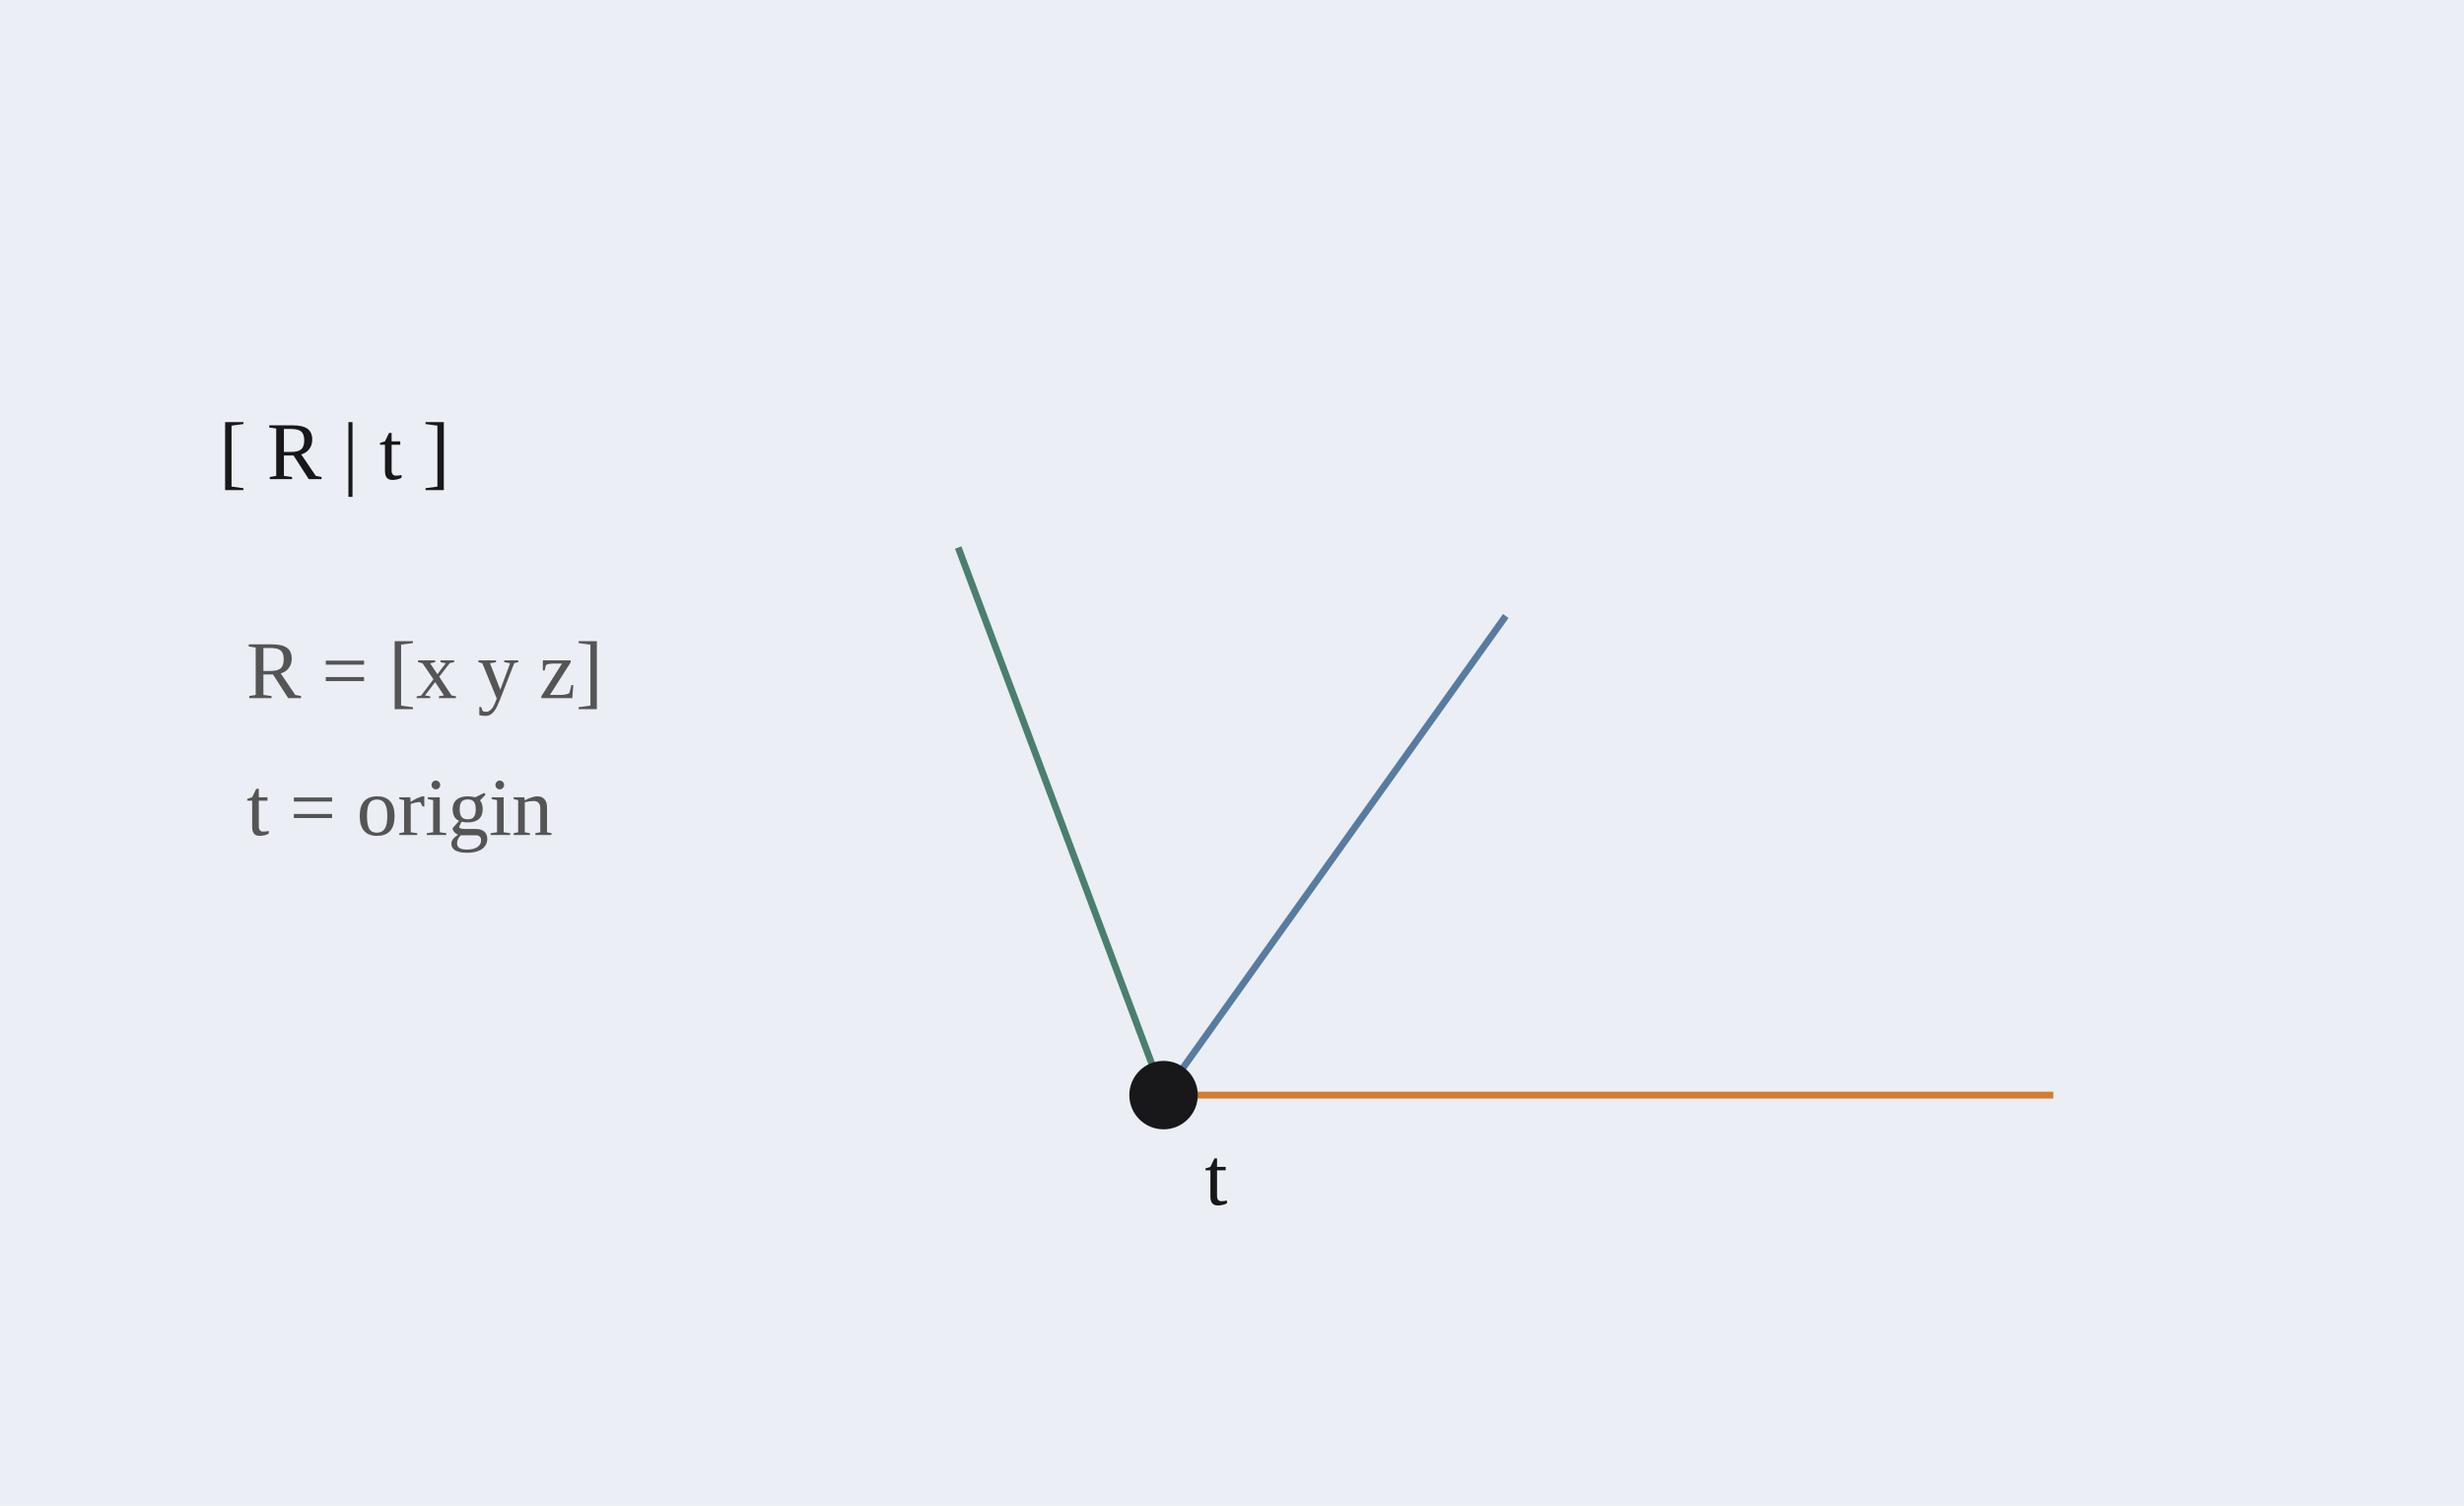
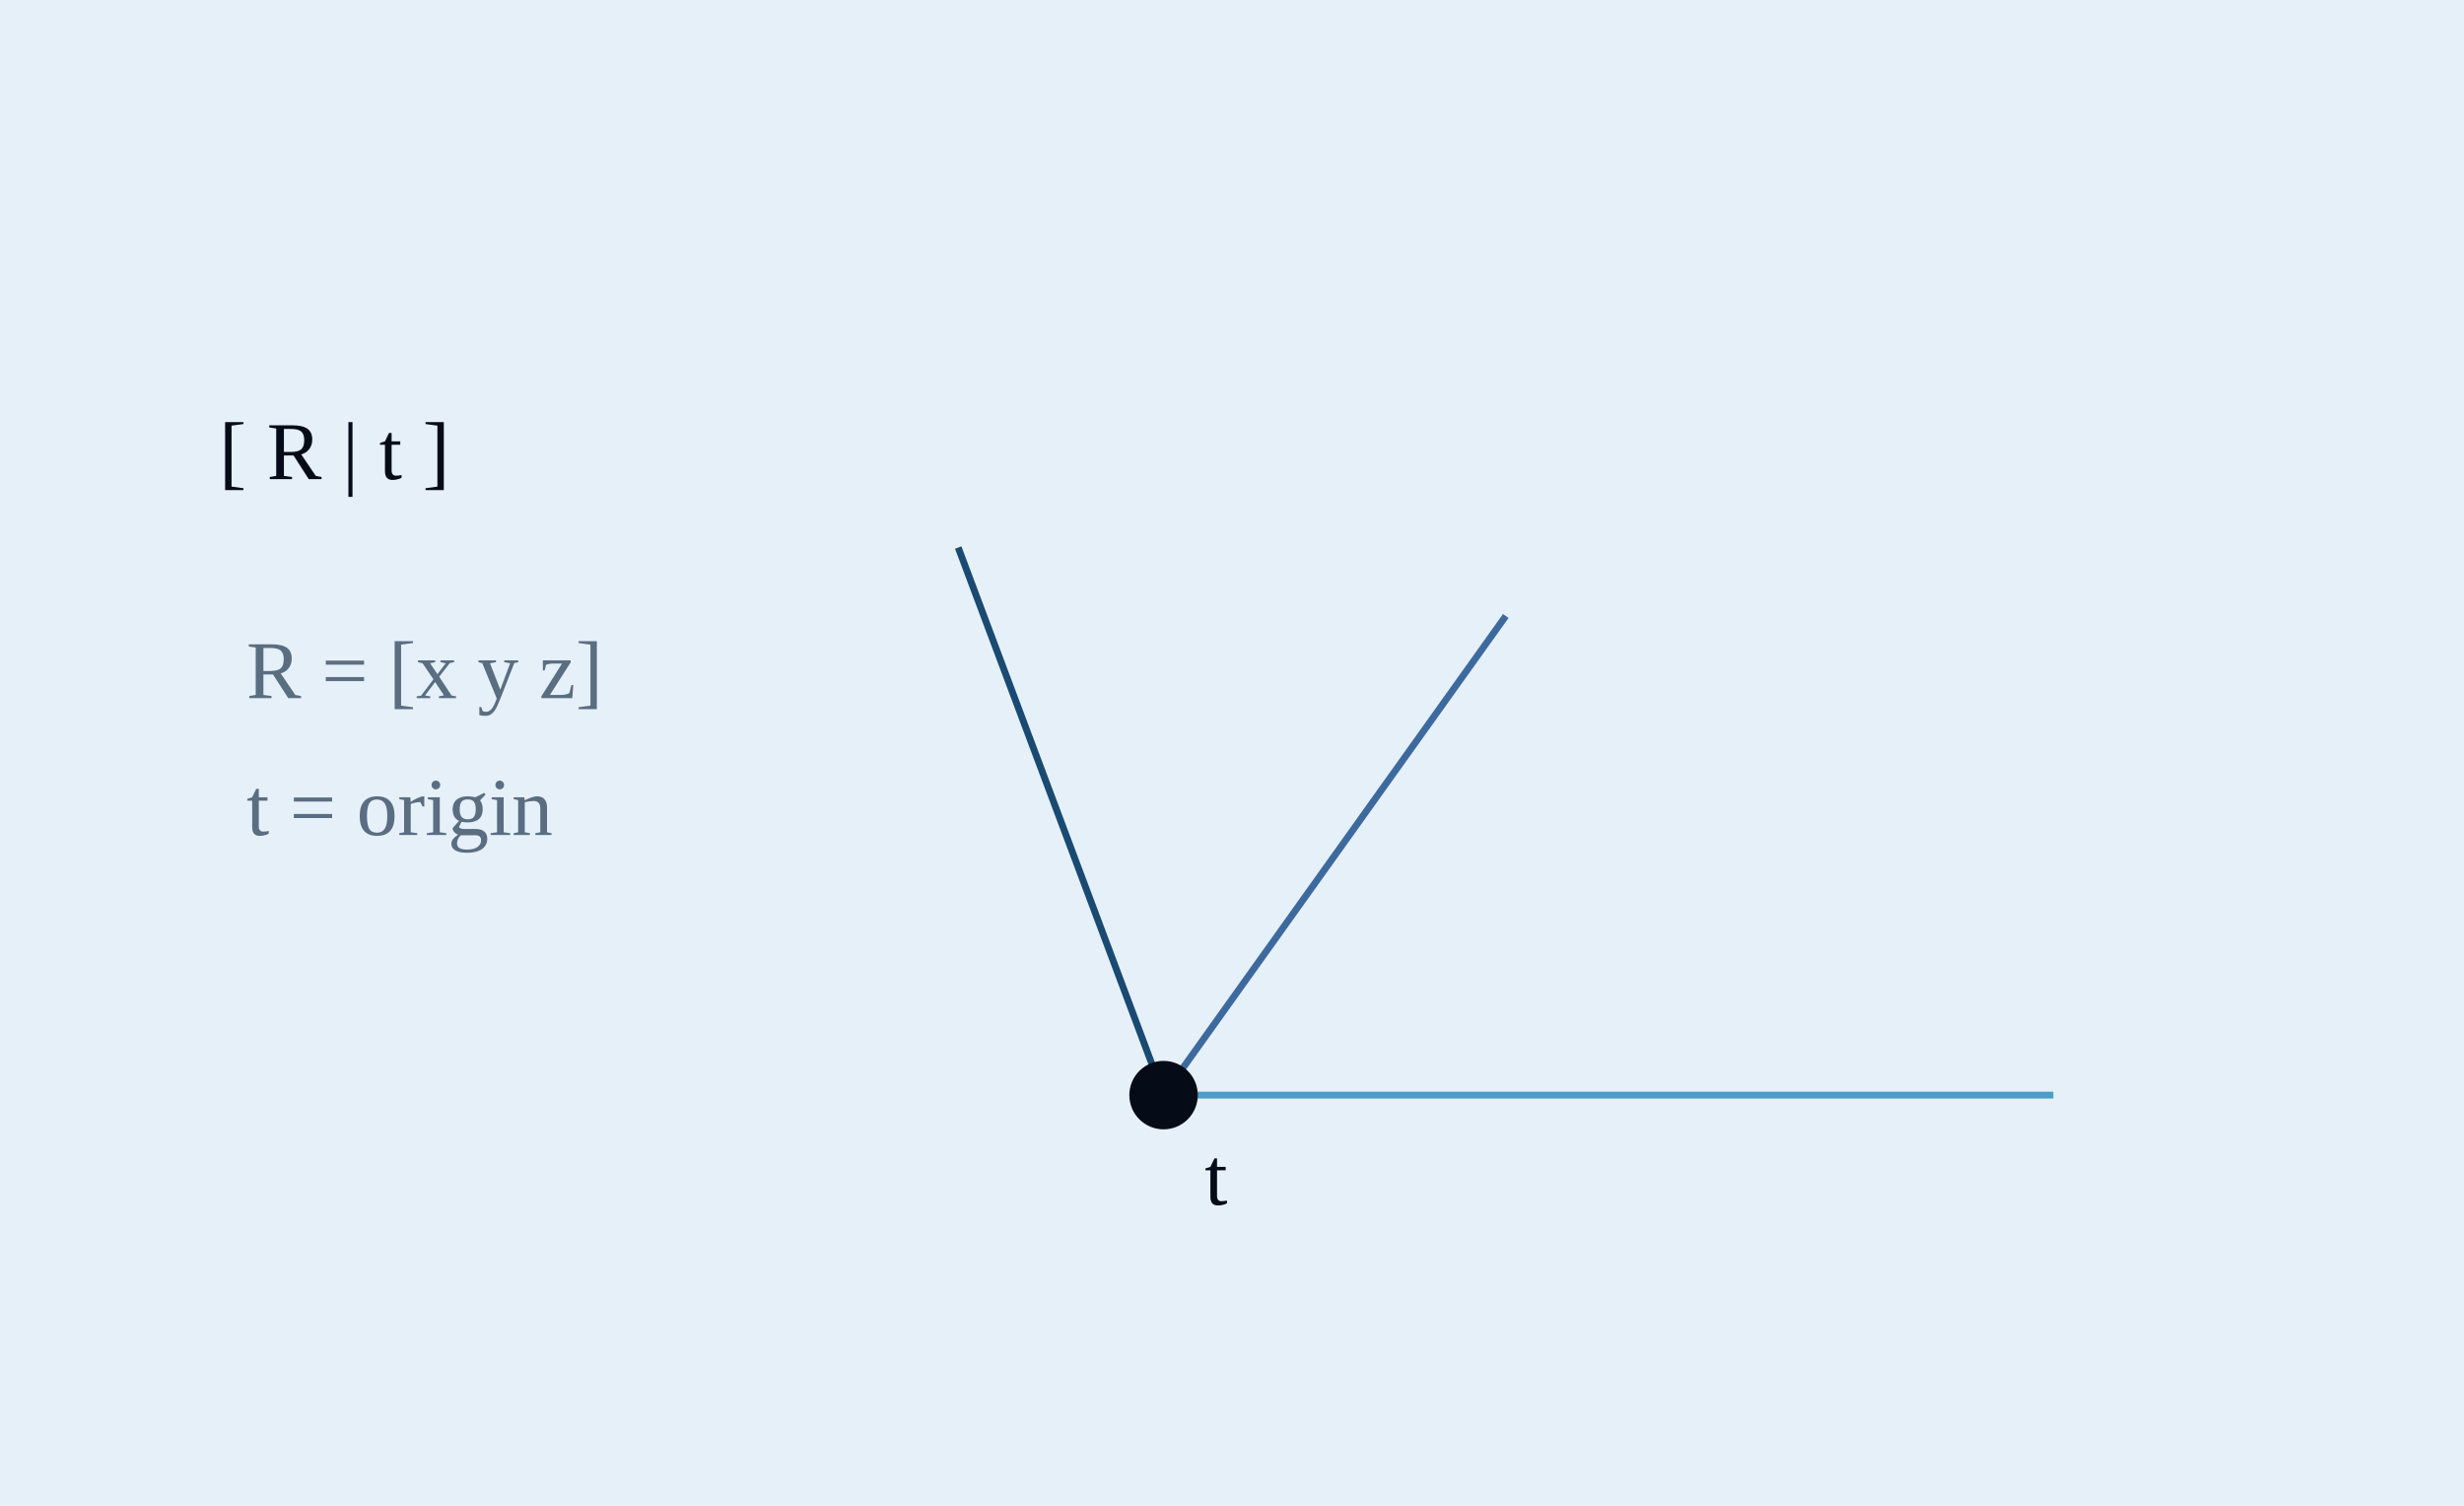
<svg xmlns="http://www.w3.org/2000/svg" viewBox="0 0 360 220" className="w-full h-auto" role="img" aria-label="Frame from rigid transform">
-   <rect x="0" y="0" width="360" height="220" fill="#ebeef5" />
-   <text x="32" y="70" fontSize="24" fill="#18181b">
+   <rect x="0" y="0" width="360" height="220" fill="#e6f0f9" />
+   <text x="32" y="70" fontSize="24" fill="#050c18">
    [ R | t ]
  </text>
-   <text x="36" y="102" fontSize="12" fill="#555">
+   <text x="36" y="102" fontSize="12" fill="#5a6e82">
    R = [x y z]
  </text>
-   <text x="36" y="122" fontSize="12" fill="#555">
+   <text x="36" y="122" fontSize="12" fill="#5a6e82">
    t = origin
  </text>
-   <line x1="170" y1="160" x2="300" y2="160" stroke="#d27d2f" strokeWidth="4" />
-   <line x1="170" y1="160" x2="140" y2="80" stroke="#4a7f6f" strokeWidth="4" />
-   <line x1="170" y1="160" x2="220" y2="90" stroke="#587ca0" strokeWidth="4" />
-   <circle cx="170" cy="160" r="5" fill="#18181b" />
-   <text x="176" y="176" fontSize="12" fill="#18181b">
+   <line x1="170" y1="160" x2="300" y2="160" stroke="#4a9ec4" strokeWidth="4" />
+   <line x1="170" y1="160" x2="140" y2="80" stroke="#1a4a72" strokeWidth="4" />
+   <line x1="170" y1="160" x2="220" y2="90" stroke="#3d6a9e" strokeWidth="4" />
+   <circle cx="170" cy="160" r="5" fill="#050c18" />
+   <text x="176" y="176" fontSize="12" fill="#050c18">
    t
  </text>
</svg>
